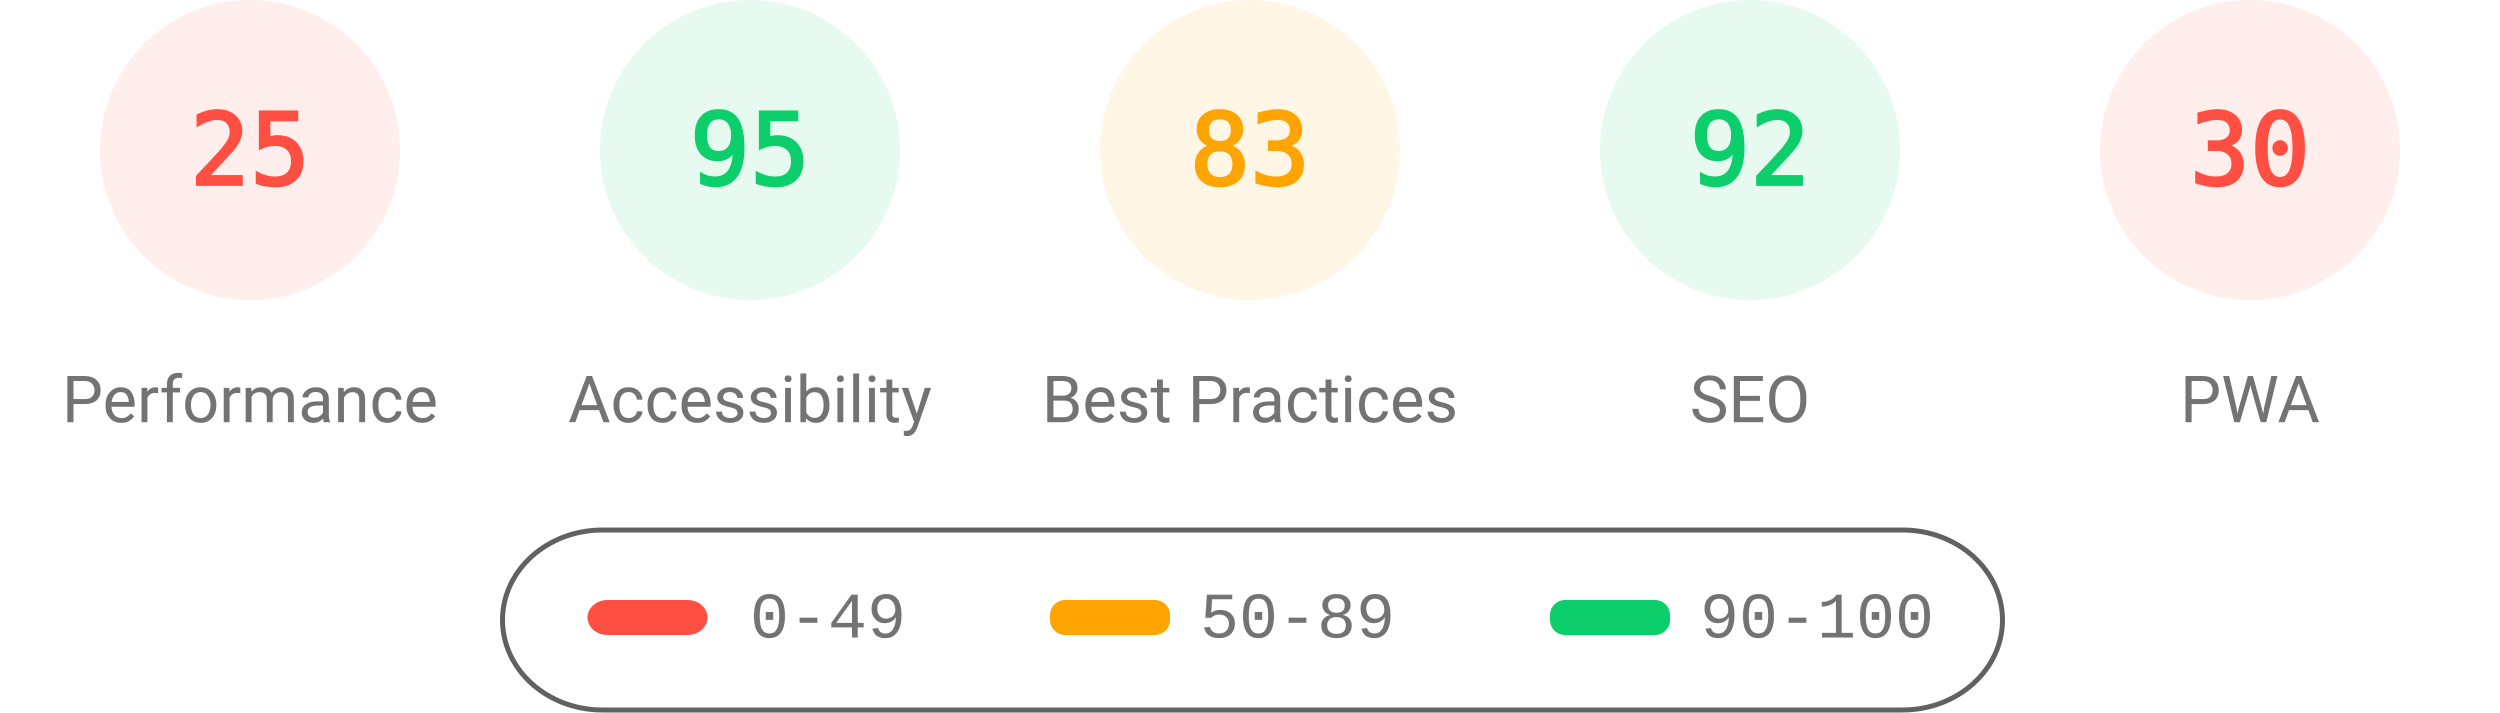
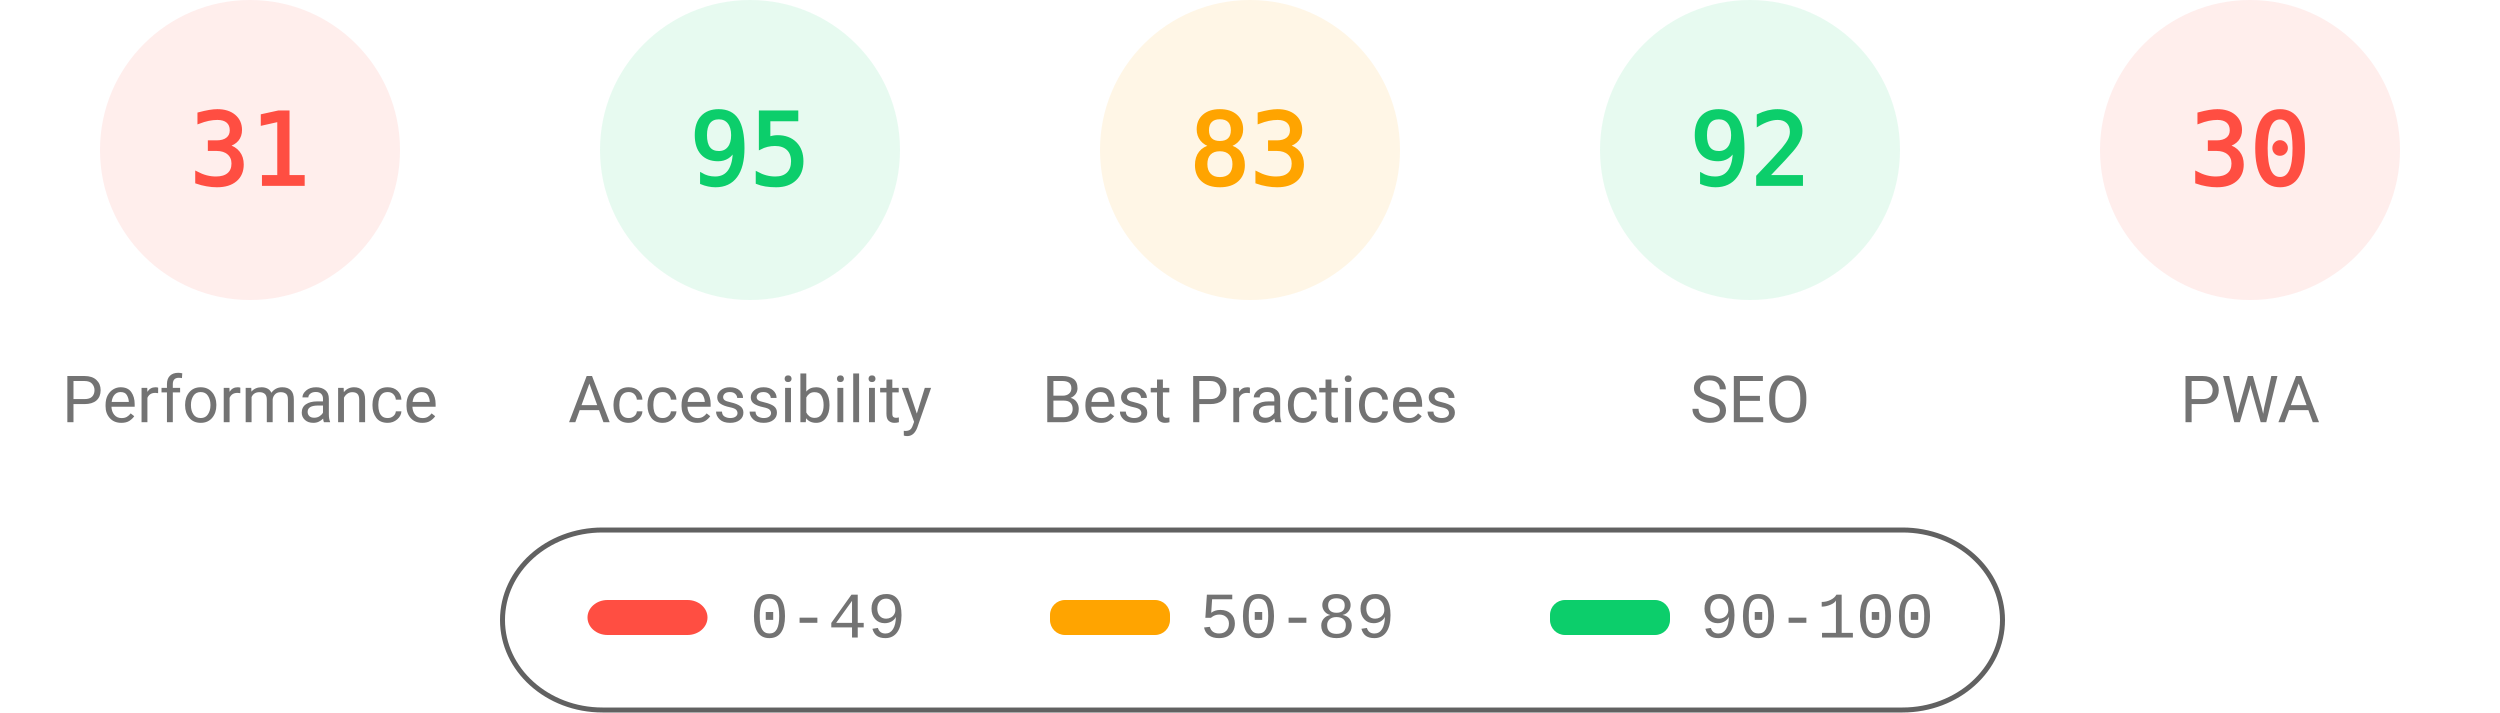
<svg xmlns="http://www.w3.org/2000/svg" fill="none" width="1000" height="285">
  <style>.gauge-base{opacity:.1}.gauge-arc{fill:none;animation-delay:250ms;stroke-linecap:round;transform:rotate(-90deg);transform-origin:100px 60px;animation:load-gauge 1s ease forwards}.guage-text{font-size:40px;font-family:monospace;text-align:center}.guage-red{color:#ff4e42;fill:#ff4e42;stroke:#ff4e42}.guage-orange{color:#ffa400;fill:#ffa400;stroke:#ffa400}.guage-green{color:#0cce6b;fill:#0cce6b;stroke:#0cce6b}.guage-undefined{color:#5c5c5c;fill:#5c5c5c;stroke:#5c5c5c}.guage-title{color:#737373;fill:#737373;stroke:none;font-size:26px;line-height:26px;font-family:Roboto,Halvetica,Arial,sans-serif}@keyframes load-gauge{from{stroke-dasharray:0 352.858}}</style>
  <svg class="guage-div guage-perf guage-red" viewBox="0 0 200 200" width="200" height="200">
    <circle class="gauge-base" r="56" cx="100" cy="60" stroke-width="8" />
-     <circle class="gauge-arc guage-arc-1" r="56" cx="100" cy="60" stroke-width="8" style="stroke-dasharray:87.965,351.858" />
-     <text class="guage-text" x="100" y="60" alignment-baseline="central" dominant-baseline="central" text-anchor="middle">25</text>
+     <circle class="gauge-arc guage-arc-1" r="56" cx="100" cy="60" stroke-width="8" style="stroke-dasharray:109.076,351.858" />
+     <text class="guage-text" x="100" y="60" alignment-baseline="central" dominant-baseline="central" text-anchor="middle">31</text>
    <text class="guage-title" x="100" y="160" alignment-baseline="central" dominant-baseline="central" text-anchor="middle">Performance</text>
  </svg>
  <svg class="guage-div guage-acc guage-green" viewBox="0 0 200 200" width="200" height="200" x="200">
    <circle class="gauge-base" r="56" cx="100" cy="60" stroke-width="8" />
    <circle class="gauge-arc guage-arc-2" r="56" cx="100" cy="60" stroke-width="8" style="stroke-dasharray:334.265,351.858" />
    <text class="guage-text" x="100" y="60" alignment-baseline="central" dominant-baseline="central" text-anchor="middle">95</text>
    <text class="guage-title" x="100" y="160" alignment-baseline="central" dominant-baseline="central" text-anchor="middle">Accessibility</text>
  </svg>
  <svg class="guage-div guage-best guage-orange" viewBox="0 0 200 200" width="200" height="200" x="400">
    <circle class="gauge-base" r="56" cx="100" cy="60" stroke-width="8" />
    <circle class="gauge-arc guage-arc-3" r="56" cx="100" cy="60" stroke-width="8" style="stroke-dasharray:292.042,351.858" />
    <text class="guage-text" x="100" y="60" alignment-baseline="central" dominant-baseline="central" text-anchor="middle">83</text>
    <text class="guage-title" x="100" y="160" alignment-baseline="central" dominant-baseline="central" text-anchor="middle">Best Practices</text>
  </svg>
  <svg class="guage-div guage-seo guage-green" viewBox="0 0 200 200" width="200" height="200" x="600">
    <circle class="gauge-base" r="56" cx="100" cy="60" stroke-width="8" />
    <circle class="gauge-arc guage-arc-4" r="56" cx="100" cy="60" stroke-width="8" style="stroke-dasharray:323.709,351.858" />
    <text class="guage-text" x="100" y="60" alignment-baseline="central" dominant-baseline="central" text-anchor="middle">92</text>
    <text class="guage-title" x="100" y="160" alignment-baseline="central" dominant-baseline="central" text-anchor="middle">SEO</text>
  </svg>
  <svg class="guage-div guage-pwa guage-red" viewBox="0 0 200 200" width="200" height="200" x="800">
    <circle class="gauge-base" r="56" cx="100" cy="60" stroke-width="8" />
    <circle class="gauge-arc guage-arc-4" r="56" cx="100" cy="60" stroke-width="8" style="stroke-dasharray:105.557,351.858" />
    <text class="guage-text" x="100" y="60" alignment-baseline="central" dominant-baseline="central" text-anchor="middle">30</text>
    <text class="guage-title" x="100" y="160" alignment-baseline="central" dominant-baseline="central" text-anchor="middle">PWA</text>
  </svg>
  <svg width="604" height="76" x="200" y="210">
    <path fill="none" id="canvas_background" d="M-1-1h604v80H-1z" />
    <rect fill-opacity="0" stroke="#616161" stroke-width="2" rx="40" id="svg_2" height="72" width="600" y="2" x="1" fill="#000" />
    <rect stroke="#000" rx="8" id="svg_3" height="14" width="48" y="30" x="35" stroke-opacity="null" stroke-width="0" fill="#ff4e42" />
    <rect stroke="#000" rx="6" id="svg_4" height="14" width="48" y="30" x="220" stroke-opacity="null" stroke-width="0" fill="#ffa400" />
    <rect stroke="#000" rx="6" id="svg_5" height="14" width="48" y="30" x="420" stroke-opacity="null" stroke-width="0" fill="#0cce6b" />
    <text xml:space="preserve" text-anchor="start" font-family="'Courier New', Courier, monospace" font-size="26" id="svg_6" y="45" x="100" stroke-opacity="null" stroke-width="0" stroke="#000" fill="#737373">0-49</text>
    <text xml:space="preserve" text-anchor="start" font-family="'Courier New', Courier, monospace" font-size="26" id="svg_7" y="45" x="280" stroke-opacity="null" stroke-width="0" stroke="#000" fill="#737373">50-89</text>
    <text xml:space="preserve" text-anchor="start" font-family="'Courier New', Courier, monospace" font-size="26" id="svg_8" y="45" x="480" stroke-opacity="null" stroke-width="0" stroke="#000" fill="#737373">90-100</text>
  </svg>
</svg>
